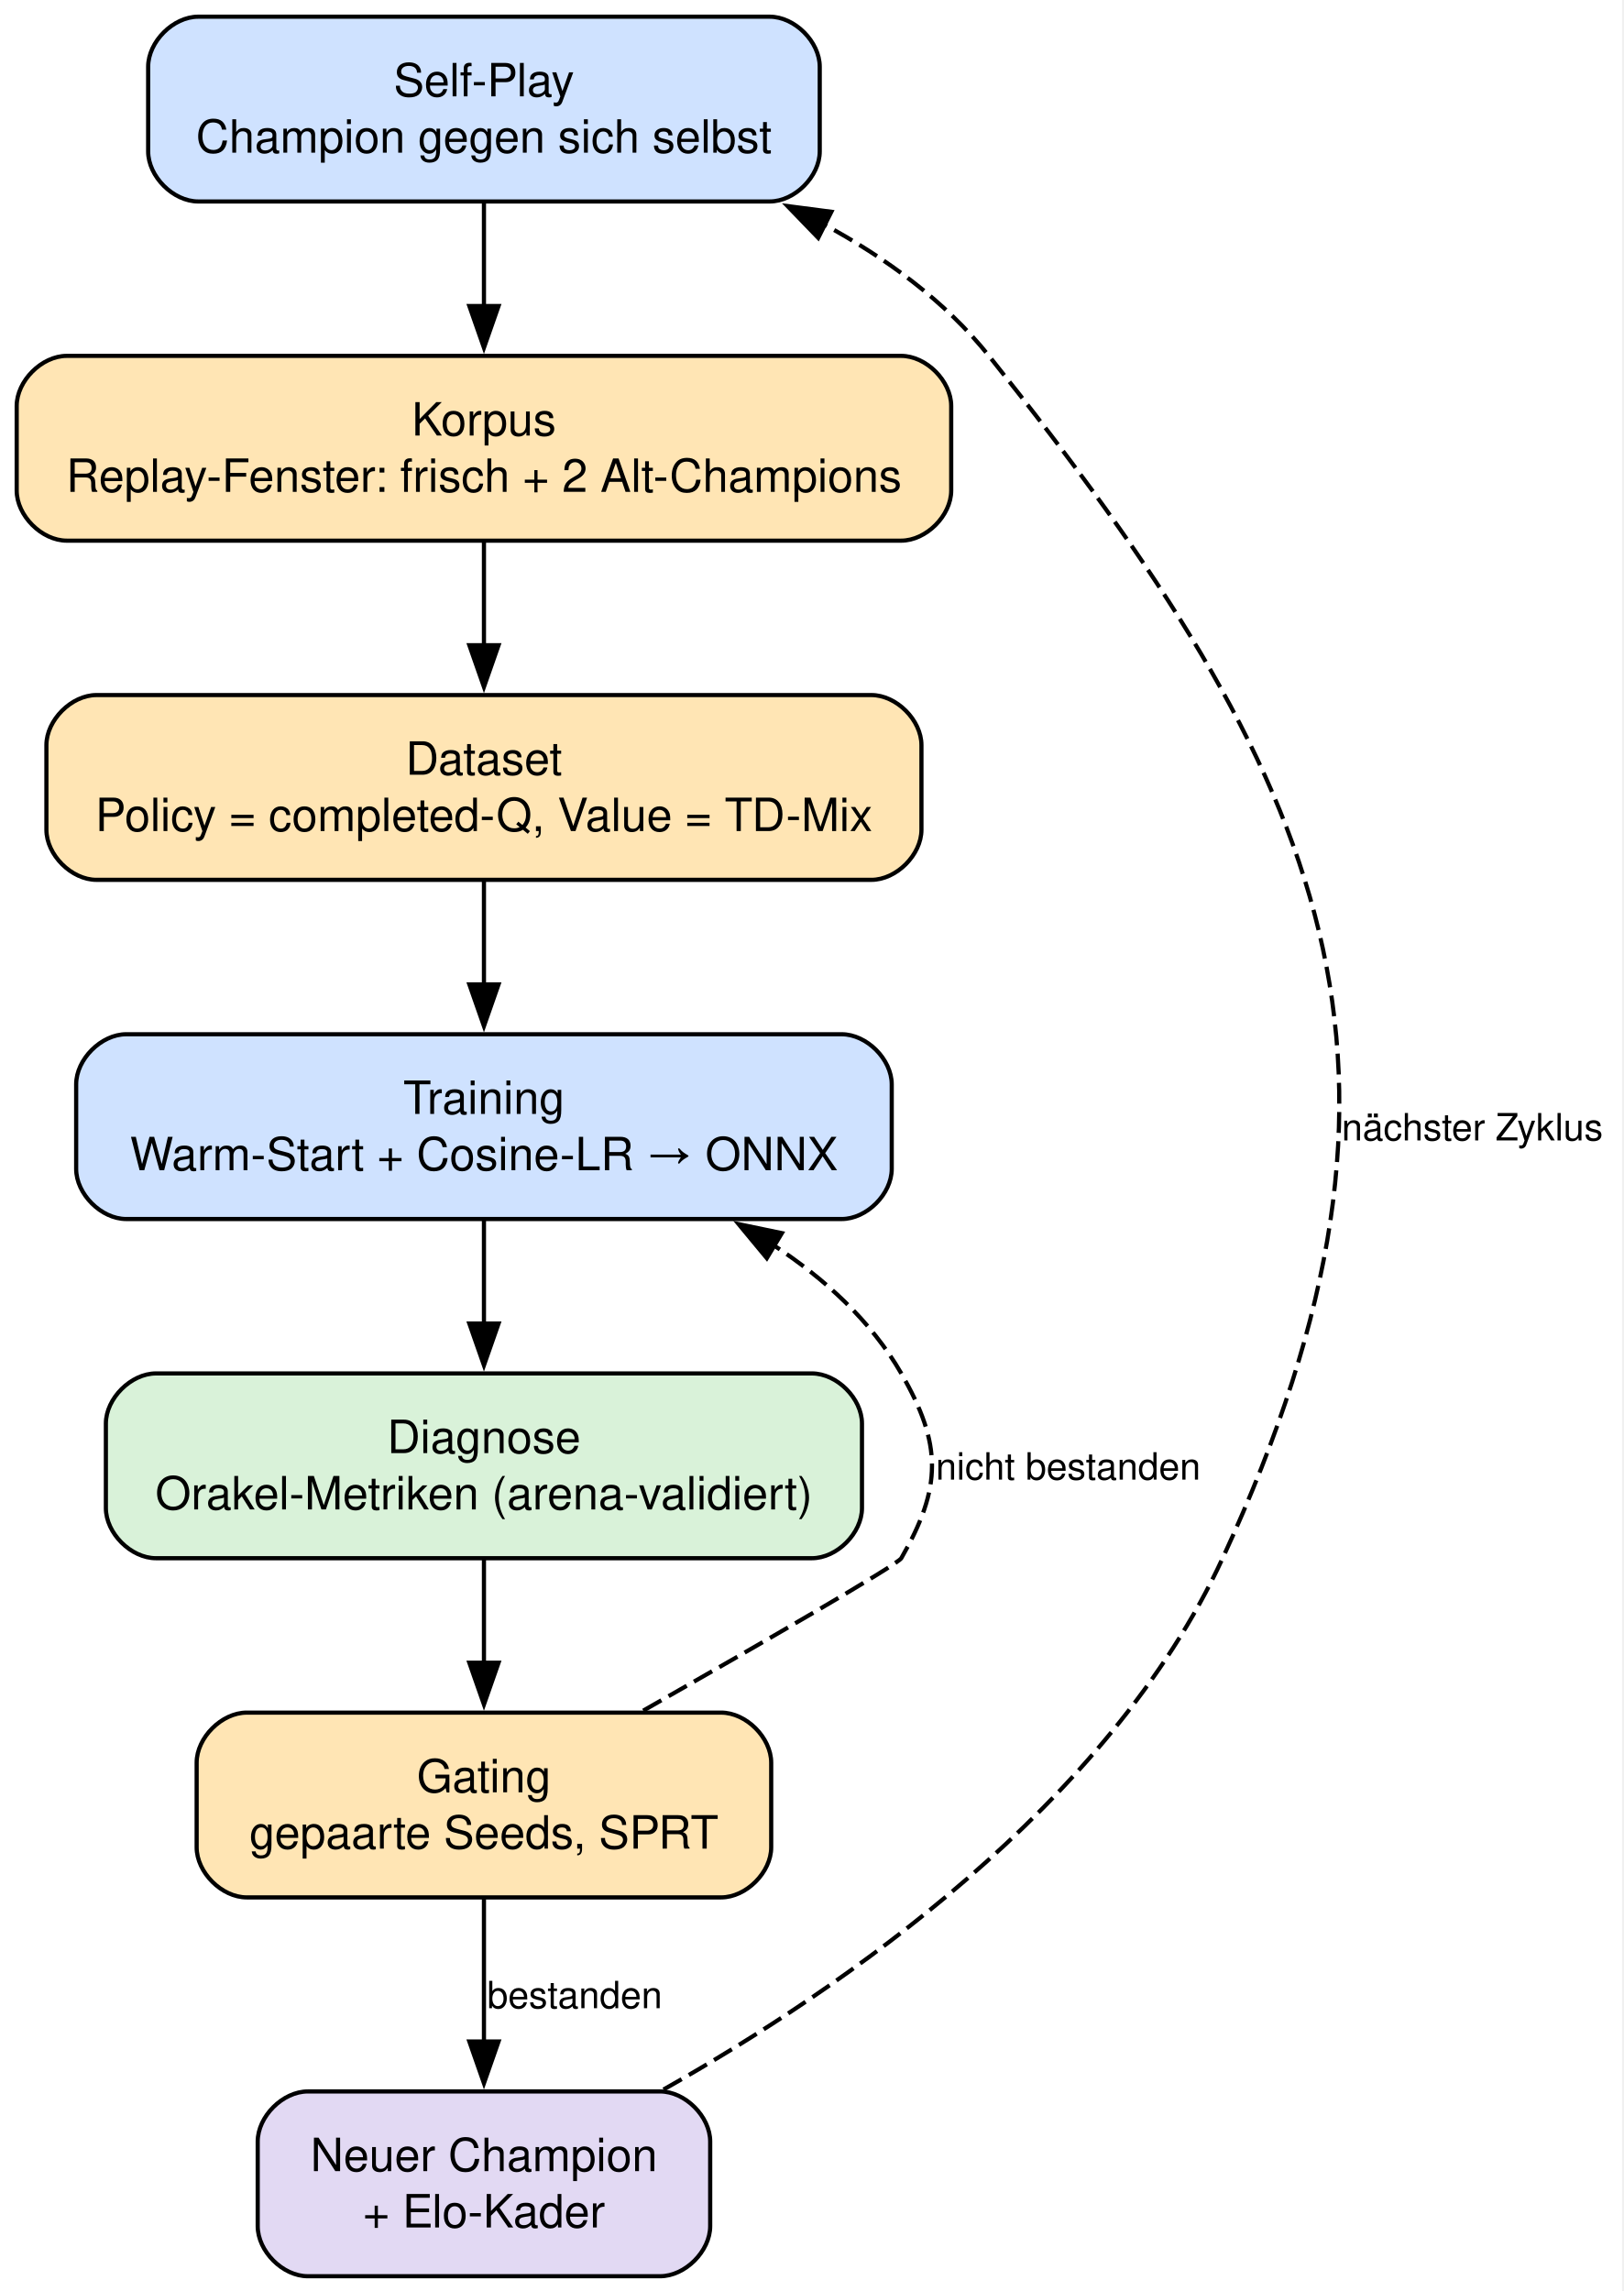
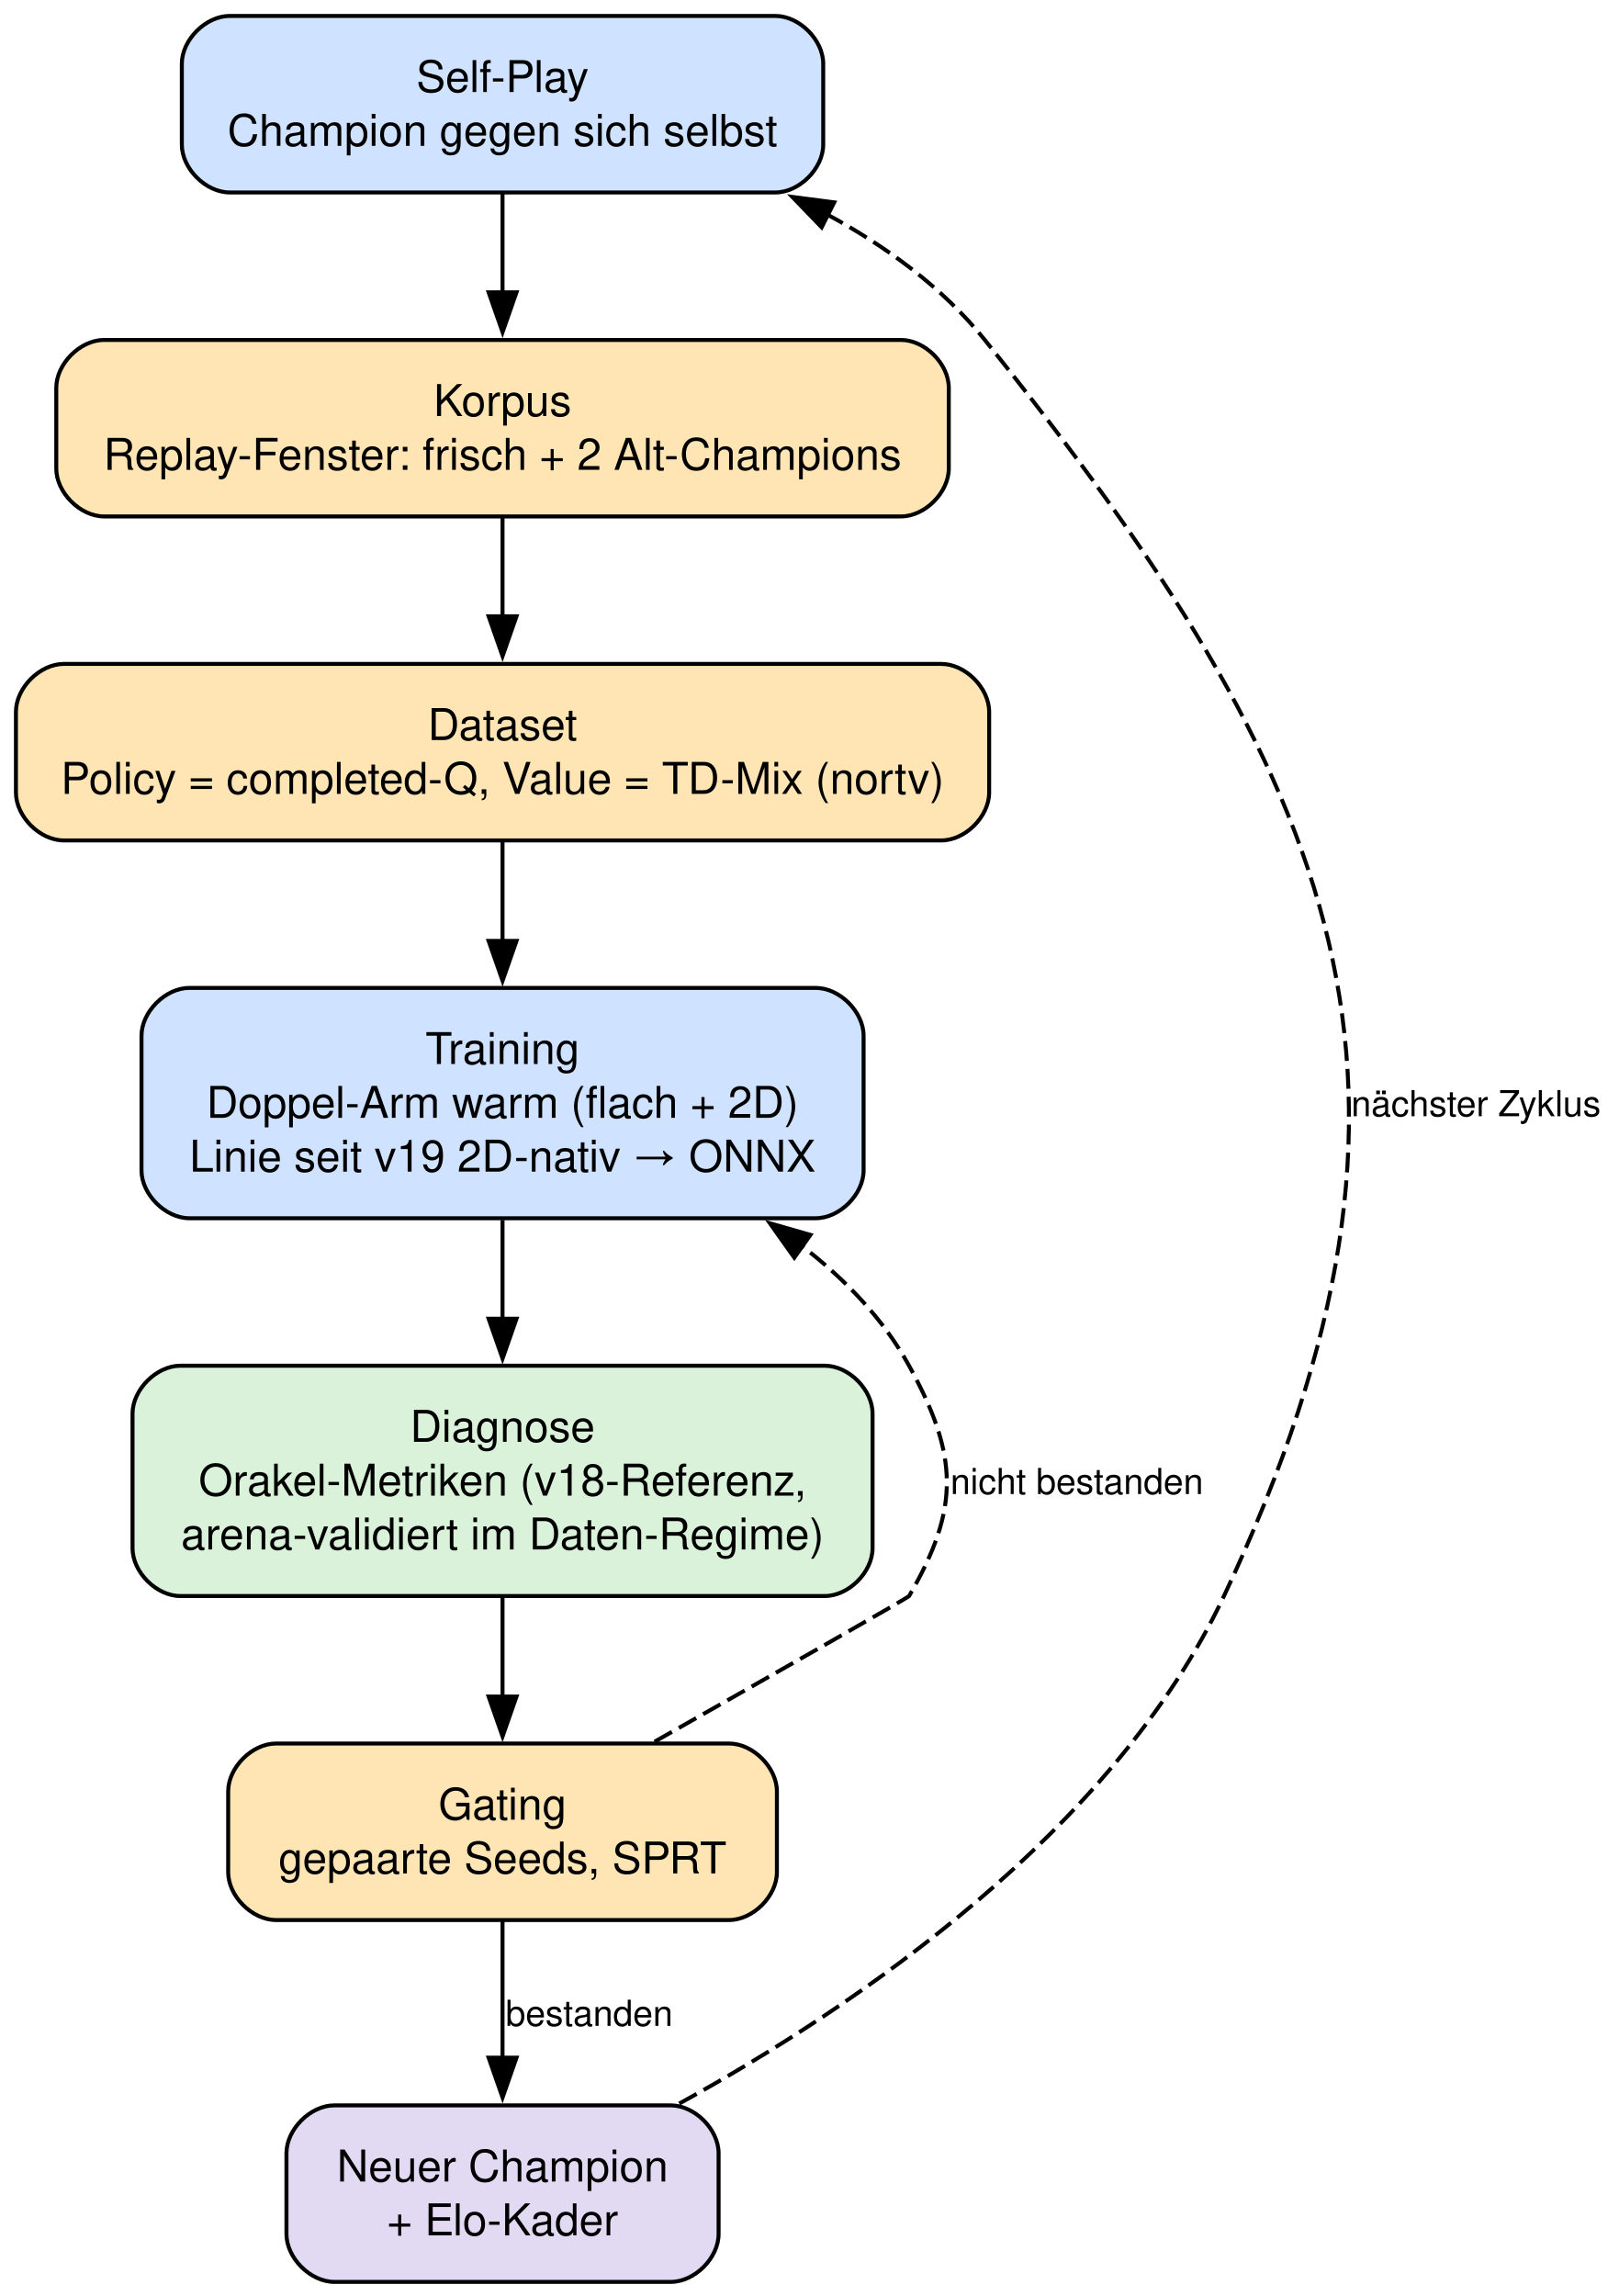
- <svg xmlns="http://www.w3.org/2000/svg" width="389pt" height="549pt" viewBox="0.00 0.00 389.00 549.00">
-   <g id="graph0" class="graph" transform="scale(1 1) rotate(0) translate(4 545.46)">
-     <polygon fill="white" stroke="none" points="-4,4 -4,-545.46 384.66,-545.46 384.66,4 -4,4" />
+ <svg xmlns="http://www.w3.org/2000/svg" width="406pt" height="576pt" viewBox="0.00 0.00 406.00 576.00">
+   <g id="graph0" class="graph" transform="scale(1 1) rotate(0) translate(4 572.46)">
+     <polygon fill="white" stroke="none" points="-4,4 -4,-572.46 402.2,-572.46 402.2,4 -4,4" />
    <g id="node1" class="node">
-       <path fill="#cfe2ff" stroke="black" d="M180.42,-541.46C180.42,-541.46 43.5,-541.46 43.5,-541.46 37.5,-541.46 31.5,-535.46 31.5,-529.46 31.5,-529.46 31.5,-509.18 31.5,-509.18 31.5,-503.18 37.5,-497.18 43.5,-497.18 43.5,-497.18 180.42,-497.18 180.42,-497.18 186.42,-497.18 192.42,-503.18 192.42,-509.18 192.42,-509.18 192.42,-529.46 192.42,-529.46 192.42,-535.46 186.42,-541.46 180.42,-541.46" />
-       <text xml:space="preserve" text-anchor="middle" x="111.96" y="-522.37" font-family="Helvetica,sans-Serif" font-size="11.00">Self-Play</text>
-       <text xml:space="preserve" text-anchor="middle" x="111.96" y="-508.87" font-family="Helvetica,sans-Serif" font-size="11.00">Champion gegen sich selbst</text>
+       <path fill="#cfe2ff" stroke="black" d="M190.54,-568.46C190.54,-568.46 53.62,-568.46 53.62,-568.46 47.62,-568.46 41.62,-562.46 41.62,-556.46 41.62,-556.46 41.62,-536.18 41.62,-536.18 41.62,-530.18 47.62,-524.18 53.62,-524.18 53.62,-524.18 190.54,-524.18 190.54,-524.18 196.54,-524.18 202.54,-530.18 202.54,-536.18 202.54,-536.18 202.54,-556.46 202.54,-556.46 202.54,-562.46 196.54,-568.46 190.54,-568.46" />
+       <text xml:space="preserve" text-anchor="middle" x="122.08" y="-549.37" font-family="Helvetica,sans-Serif" font-size="11.00">Self-Play</text>
+       <text xml:space="preserve" text-anchor="middle" x="122.08" y="-535.87" font-family="Helvetica,sans-Serif" font-size="11.00">Champion gegen sich selbst</text>
    </g>
    <g id="node2" class="node">
-       <path fill="#ffe5b4" stroke="black" d="M211.92,-460.18C211.92,-460.18 12,-460.18 12,-460.18 6,-460.18 0,-454.18 0,-448.18 0,-448.18 0,-427.9 0,-427.9 0,-421.9 6,-415.9 12,-415.9 12,-415.9 211.92,-415.9 211.92,-415.9 217.92,-415.9 223.92,-421.9 223.92,-427.9 223.92,-427.9 223.92,-448.18 223.92,-448.18 223.92,-454.18 217.92,-460.18 211.92,-460.18" />
-       <text xml:space="preserve" text-anchor="middle" x="111.96" y="-441.09" font-family="Helvetica,sans-Serif" font-size="11.00">Korpus</text>
-       <text xml:space="preserve" text-anchor="middle" x="111.96" y="-427.59" font-family="Helvetica,sans-Serif" font-size="11.00">Replay-Fenster: frisch + 2 Alt-Champions</text>
+       <path fill="#ffe5b4" stroke="black" d="M222.04,-487.18C222.04,-487.18 22.12,-487.18 22.12,-487.18 16.12,-487.18 10.12,-481.18 10.12,-475.18 10.12,-475.18 10.12,-454.9 10.12,-454.9 10.12,-448.9 16.12,-442.9 22.12,-442.9 22.12,-442.9 222.04,-442.9 222.04,-442.9 228.04,-442.9 234.04,-448.9 234.04,-454.9 234.04,-454.9 234.04,-475.18 234.04,-475.18 234.04,-481.18 228.04,-487.18 222.04,-487.18" />
+       <text xml:space="preserve" text-anchor="middle" x="122.08" y="-468.09" font-family="Helvetica,sans-Serif" font-size="11.00">Korpus</text>
+       <text xml:space="preserve" text-anchor="middle" x="122.08" y="-454.59" font-family="Helvetica,sans-Serif" font-size="11.00">Replay-Fenster: frisch + 2 Alt-Champions</text>
    </g>
    <g id="edge1" class="edge">
-       <path fill="none" stroke="black" d="M111.96,-497.07C111.96,-489.41 111.96,-480.56 111.96,-472.12" />
-       <polygon fill="black" stroke="black" points="115.46,-472.13 111.96,-462.13 108.46,-472.13 115.46,-472.13" />
+       <path fill="none" stroke="black" d="M122.08,-524.07C122.08,-516.41 122.08,-507.56 122.08,-499.12" />
+       <polygon fill="black" stroke="black" points="125.59,-499.13 122.09,-489.13 118.59,-499.13 125.59,-499.13" />
    </g>
    <g id="node3" class="node">
-       <path fill="#ffe5b4" stroke="black" d="M204.79,-378.9C204.79,-378.9 19.12,-378.9 19.12,-378.9 13.12,-378.9 7.12,-372.9 7.12,-366.9 7.12,-366.9 7.12,-346.62 7.12,-346.62 7.12,-340.62 13.12,-334.62 19.12,-334.62 19.12,-334.62 204.79,-334.62 204.79,-334.62 210.79,-334.62 216.79,-340.62 216.79,-346.62 216.79,-346.62 216.79,-366.9 216.79,-366.9 216.79,-372.9 210.79,-378.9 204.79,-378.9" />
-       <text xml:space="preserve" text-anchor="middle" x="111.96" y="-359.81" font-family="Helvetica,sans-Serif" font-size="11.00">Dataset</text>
-       <text xml:space="preserve" text-anchor="middle" x="111.96" y="-346.31" font-family="Helvetica,sans-Serif" font-size="11.00">Policy = completed-Q, Value = TD-Mix</text>
+       <path fill="#ffe5b4" stroke="black" d="M232.17,-405.9C232.17,-405.9 12,-405.9 12,-405.9 6,-405.9 0,-399.9 0,-393.9 0,-393.9 0,-373.62 0,-373.62 0,-367.62 6,-361.62 12,-361.62 12,-361.62 232.17,-361.62 232.17,-361.62 238.17,-361.62 244.17,-367.62 244.17,-373.62 244.17,-373.62 244.17,-393.9 244.17,-393.9 244.17,-399.9 238.17,-405.9 232.17,-405.9" />
+       <text xml:space="preserve" text-anchor="middle" x="122.08" y="-386.81" font-family="Helvetica,sans-Serif" font-size="11.00">Dataset</text>
+       <text xml:space="preserve" text-anchor="middle" x="122.08" y="-373.31" font-family="Helvetica,sans-Serif" font-size="11.00">Policy = completed-Q, Value = TD-Mix (nortv)</text>
    </g>
    <g id="edge2" class="edge">
-       <path fill="none" stroke="black" d="M111.96,-415.79C111.96,-408.13 111.96,-399.28 111.96,-390.84" />
-       <polygon fill="black" stroke="black" points="115.46,-390.85 111.96,-380.85 108.46,-390.85 115.46,-390.85" />
+       <path fill="none" stroke="black" d="M122.08,-442.79C122.08,-435.13 122.08,-426.28 122.08,-417.84" />
+       <polygon fill="black" stroke="black" points="125.59,-417.85 122.09,-407.85 118.59,-417.85 125.59,-417.85" />
    </g>
    <g id="node4" class="node">
-       <path fill="#cfe2ff" stroke="black" d="M197.67,-297.62C197.67,-297.62 26.25,-297.62 26.25,-297.62 20.25,-297.62 14.25,-291.62 14.25,-285.62 14.25,-285.62 14.25,-265.34 14.25,-265.34 14.25,-259.34 20.25,-253.34 26.25,-253.34 26.25,-253.34 197.67,-253.34 197.67,-253.34 203.67,-253.34 209.67,-259.34 209.67,-265.34 209.67,-265.34 209.67,-285.62 209.67,-285.62 209.67,-291.62 203.67,-297.62 197.67,-297.62" />
-       <text xml:space="preserve" text-anchor="middle" x="111.96" y="-278.53" font-family="Helvetica,sans-Serif" font-size="11.00">Training</text>
-       <text xml:space="preserve" text-anchor="middle" x="111.96" y="-265.03" font-family="Helvetica,sans-Serif" font-size="11.00">Warm-Start + Cosine-LR → ONNX</text>
+       <path fill="#cfe2ff" stroke="black" d="M200.67,-324.62C200.67,-324.62 43.5,-324.62 43.5,-324.62 37.5,-324.62 31.5,-318.62 31.5,-312.62 31.5,-312.62 31.5,-278.84 31.5,-278.84 31.5,-272.84 37.5,-266.84 43.5,-266.84 43.5,-266.84 200.67,-266.84 200.67,-266.84 206.67,-266.84 212.67,-272.84 212.67,-278.84 212.67,-278.84 212.67,-312.62 212.67,-312.62 212.67,-318.62 206.67,-324.62 200.67,-324.62" />
+       <text xml:space="preserve" text-anchor="middle" x="122.08" y="-305.53" font-family="Helvetica,sans-Serif" font-size="11.00">Training</text>
+       <text xml:space="preserve" text-anchor="middle" x="122.08" y="-292.03" font-family="Helvetica,sans-Serif" font-size="11.00">Doppel-Arm warm (flach + 2D)</text>
+       <text xml:space="preserve" text-anchor="middle" x="122.08" y="-278.53" font-family="Helvetica,sans-Serif" font-size="11.00">Linie seit v19 2D-nativ → ONNX</text>
    </g>
    <g id="edge3" class="edge">
-       <path fill="none" stroke="black" d="M111.96,-334.51C111.96,-326.85 111.96,-318 111.96,-309.56" />
-       <polygon fill="black" stroke="black" points="115.46,-309.57 111.96,-299.57 108.46,-309.57 115.46,-309.57" />
+       <path fill="none" stroke="black" d="M122.08,-361.49C122.08,-353.81 122.08,-344.88 122.08,-336.14" />
+       <polygon fill="black" stroke="black" points="125.59,-336.41 122.09,-326.41 118.59,-336.41 125.59,-336.41" />
    </g>
    <g id="node5" class="node">
-       <path fill="#d9f2d9" stroke="black" d="M190.54,-216.34C190.54,-216.34 33.38,-216.34 33.38,-216.34 27.38,-216.34 21.37,-210.34 21.37,-204.34 21.37,-204.34 21.37,-184.06 21.37,-184.06 21.37,-178.06 27.37,-172.06 33.37,-172.06 33.37,-172.06 190.54,-172.06 190.54,-172.06 196.54,-172.06 202.54,-178.06 202.54,-184.06 202.54,-184.06 202.54,-204.34 202.54,-204.34 202.54,-210.34 196.54,-216.34 190.54,-216.34" />
-       <text xml:space="preserve" text-anchor="middle" x="111.96" y="-197.25" font-family="Helvetica,sans-Serif" font-size="11.00">Diagnose</text>
-       <text xml:space="preserve" text-anchor="middle" x="111.96" y="-183.75" font-family="Helvetica,sans-Serif" font-size="11.00">Orakel-Metriken (arena-validiert)</text>
+       <path fill="#d9f2d9" stroke="black" d="M202.92,-229.84C202.92,-229.84 41.25,-229.84 41.25,-229.84 35.25,-229.84 29.25,-223.84 29.25,-217.84 29.25,-217.84 29.25,-184.06 29.25,-184.06 29.25,-178.06 35.25,-172.06 41.25,-172.06 41.25,-172.06 202.92,-172.06 202.92,-172.06 208.92,-172.06 214.92,-178.06 214.92,-184.06 214.92,-184.06 214.92,-217.84 214.92,-217.84 214.92,-223.84 208.92,-229.84 202.92,-229.84" />
+       <text xml:space="preserve" text-anchor="middle" x="122.08" y="-210.75" font-family="Helvetica,sans-Serif" font-size="11.00">Diagnose</text>
+       <text xml:space="preserve" text-anchor="middle" x="122.08" y="-197.25" font-family="Helvetica,sans-Serif" font-size="11.00">Orakel-Metriken (v18-Referenz,</text>
+       <text xml:space="preserve" text-anchor="middle" x="122.08" y="-183.75" font-family="Helvetica,sans-Serif" font-size="11.00">arena-validiert im Daten-Regime)</text>
    </g>
    <g id="edge4" class="edge">
-       <path fill="none" stroke="black" d="M111.96,-253.23C111.96,-245.57 111.96,-236.72 111.96,-228.28" />
-       <polygon fill="black" stroke="black" points="115.46,-228.29 111.96,-218.29 108.46,-228.29 115.46,-228.29" />
+       <path fill="none" stroke="black" d="M122.08,-266.39C122.08,-258.57 122.08,-249.93 122.08,-241.59" />
+       <polygon fill="black" stroke="black" points="125.59,-241.63 122.09,-231.63 118.59,-241.63 125.59,-241.63" />
    </g>
    <g id="node6" class="node">
-       <path fill="#ffe5b4" stroke="black" d="M168.79,-135.06C168.79,-135.06 55.12,-135.06 55.12,-135.06 49.12,-135.06 43.12,-129.06 43.12,-123.06 43.12,-123.06 43.12,-102.78 43.12,-102.78 43.12,-96.78 49.12,-90.78 55.12,-90.78 55.12,-90.78 168.79,-90.78 168.79,-90.78 174.79,-90.78 180.79,-96.78 180.79,-102.78 180.79,-102.78 180.79,-123.06 180.79,-123.06 180.79,-129.06 174.79,-135.06 168.79,-135.06" />
-       <text xml:space="preserve" text-anchor="middle" x="111.96" y="-115.97" font-family="Helvetica,sans-Serif" font-size="11.00">Gating</text>
-       <text xml:space="preserve" text-anchor="middle" x="111.96" y="-102.47" font-family="Helvetica,sans-Serif" font-size="11.00">gepaarte Seeds, SPRT</text>
+       <path fill="#ffe5b4" stroke="black" d="M178.92,-135.06C178.92,-135.06 65.25,-135.06 65.25,-135.06 59.25,-135.06 53.25,-129.06 53.25,-123.06 53.25,-123.06 53.25,-102.78 53.25,-102.78 53.25,-96.78 59.25,-90.78 65.25,-90.78 65.25,-90.78 178.92,-90.78 178.92,-90.78 184.92,-90.78 190.92,-96.78 190.92,-102.78 190.92,-102.78 190.92,-123.06 190.92,-123.06 190.92,-129.06 184.92,-135.06 178.92,-135.06" />
+       <text xml:space="preserve" text-anchor="middle" x="122.08" y="-115.97" font-family="Helvetica,sans-Serif" font-size="11.00">Gating</text>
+       <text xml:space="preserve" text-anchor="middle" x="122.08" y="-102.47" font-family="Helvetica,sans-Serif" font-size="11.00">gepaarte Seeds, SPRT</text>
    </g>
    <g id="edge5" class="edge">
-       <path fill="none" stroke="black" d="M111.96,-171.95C111.96,-164.29 111.96,-155.44 111.96,-147" />
-       <polygon fill="black" stroke="black" points="115.46,-147.01 111.96,-137.01 108.46,-147.01 115.46,-147.01" />
+       <path fill="none" stroke="black" d="M122.08,-171.78C122.08,-163.72 122.08,-154.87 122.08,-146.56" />
+       <polygon fill="black" stroke="black" points="125.59,-146.84 122.09,-136.84 118.59,-146.84 125.59,-146.84" />
    </g>
    <g id="edge7" class="edge">
-       <path fill="none" stroke="black" stroke-dasharray="5,2" d="M150.13,-135.53C177.98,-151.4 211.04,-170.46 211.96,-172.06 221.77,-189.12 221.77,-199.28 211.96,-216.34 204.7,-228.96 193.53,-239.1 181.24,-247.15" />
-       <polygon fill="black" stroke="black" points="179.74,-243.96 172.98,-252.12 183.35,-249.96 179.74,-243.96" />
-       <text xml:space="preserve" text-anchor="middle" x="251.95" y="-190.9" font-family="Helvetica,sans-Serif" font-size="9.00">nicht bestanden</text>
+       <path fill="none" stroke="black" stroke-dasharray="5,2" d="M160.23,-135.52C189.1,-151.89 223.85,-171.65 224.08,-172.06 236.99,-194.26 236.44,-207.33 224.08,-229.84 217.61,-241.63 207.99,-251.58 197.21,-259.87" />
+       <polygon fill="black" stroke="black" points="195.29,-256.94 189.15,-265.58 199.33,-262.66 195.29,-256.94" />
+       <text xml:space="preserve" text-anchor="middle" x="266.18" y="-197.65" font-family="Helvetica,sans-Serif" font-size="9.00">nicht bestanden</text>
    </g>
    <g id="node7" class="node">
-       <path fill="#e2d9f3" stroke="black" d="M154.17,-44.28C154.17,-44.28 69.75,-44.28 69.75,-44.28 63.75,-44.28 57.75,-38.28 57.75,-32.28 57.75,-32.28 57.75,-12 57.75,-12 57.75,-6 63.75,0 69.75,0 69.75,0 154.17,0 154.17,0 160.17,0 166.17,-6 166.17,-12 166.17,-12 166.17,-32.28 166.17,-32.28 166.17,-38.28 160.17,-44.28 154.17,-44.28" />
-       <text xml:space="preserve" text-anchor="middle" x="111.96" y="-25.19" font-family="Helvetica,sans-Serif" font-size="11.00">Neuer Champion</text>
-       <text xml:space="preserve" text-anchor="middle" x="111.96" y="-11.69" font-family="Helvetica,sans-Serif" font-size="11.00">+ Elo-Kader</text>
+       <path fill="#e2d9f3" stroke="black" d="M164.29,-44.28C164.29,-44.28 79.87,-44.28 79.87,-44.28 73.87,-44.28 67.87,-38.28 67.87,-32.28 67.87,-32.28 67.87,-12 67.87,-12 67.87,-6 73.87,0 79.87,0 79.87,0 164.29,0 164.29,0 170.29,0 176.29,-6 176.29,-12 176.29,-12 176.29,-32.28 176.29,-32.28 176.29,-38.28 170.29,-44.28 164.29,-44.28" />
+       <text xml:space="preserve" text-anchor="middle" x="122.08" y="-25.19" font-family="Helvetica,sans-Serif" font-size="11.00">Neuer Champion</text>
+       <text xml:space="preserve" text-anchor="middle" x="122.08" y="-11.69" font-family="Helvetica,sans-Serif" font-size="11.00">+ Elo-Kader</text>
    </g>
    <g id="edge6" class="edge">
-       <path fill="none" stroke="black" d="M111.96,-90.43C111.96,-80.15 111.96,-67.6 111.96,-56.15" />
-       <polygon fill="black" stroke="black" points="115.46,-56.25 111.96,-46.25 108.46,-56.25 115.46,-56.25" />
-       <text xml:space="preserve" text-anchor="middle" x="133.71" y="-64.23" font-family="Helvetica,sans-Serif" font-size="9.00">bestanden</text>
+       <path fill="none" stroke="black" d="M122.08,-90.43C122.08,-80.15 122.08,-67.6 122.08,-56.15" />
+       <polygon fill="black" stroke="black" points="125.59,-56.25 122.09,-46.25 118.59,-56.25 125.59,-56.25" />
+       <text xml:space="preserve" text-anchor="middle" x="143.83" y="-64.23" font-family="Helvetica,sans-Serif" font-size="9.00">bestanden</text>
    </g>
    <g id="edge8" class="edge">
-       <path fill="none" stroke="black" stroke-dasharray="5,2" d="M154.99,-44.74C198.04,-69.05 261.67,-113 288.96,-172.06 343.68,-290.48 314.41,-358.28 232.96,-460.18 222.46,-473.32 208.25,-483.68 193.28,-491.77" />
-       <polygon fill="black" stroke="black" points="192.06,-488.46 184.7,-496.08 195.21,-494.71 192.06,-488.46" />
-       <text xml:space="preserve" text-anchor="middle" x="348.79" y="-272.18" font-family="Helvetica,sans-Serif" font-size="9.00">nächster Zyklus</text>
+       <path fill="none" stroke="black" stroke-dasharray="5,2" d="M166.42,-44.73C210.37,-68.9 275.07,-112.61 303.08,-172.06 363.86,-301.03 332.28,-375.96 243.08,-487.18 232.56,-500.3 218.35,-510.65 203.37,-518.74" />
+       <polygon fill="black" stroke="black" points="202.15,-515.43 194.79,-523.06 205.3,-521.69 202.15,-515.43" />
+       <text xml:space="preserve" text-anchor="middle" x="366.32" y="-292.43" font-family="Helvetica,sans-Serif" font-size="9.00">nächster Zyklus</text>
    </g>
  </g>
</svg>
